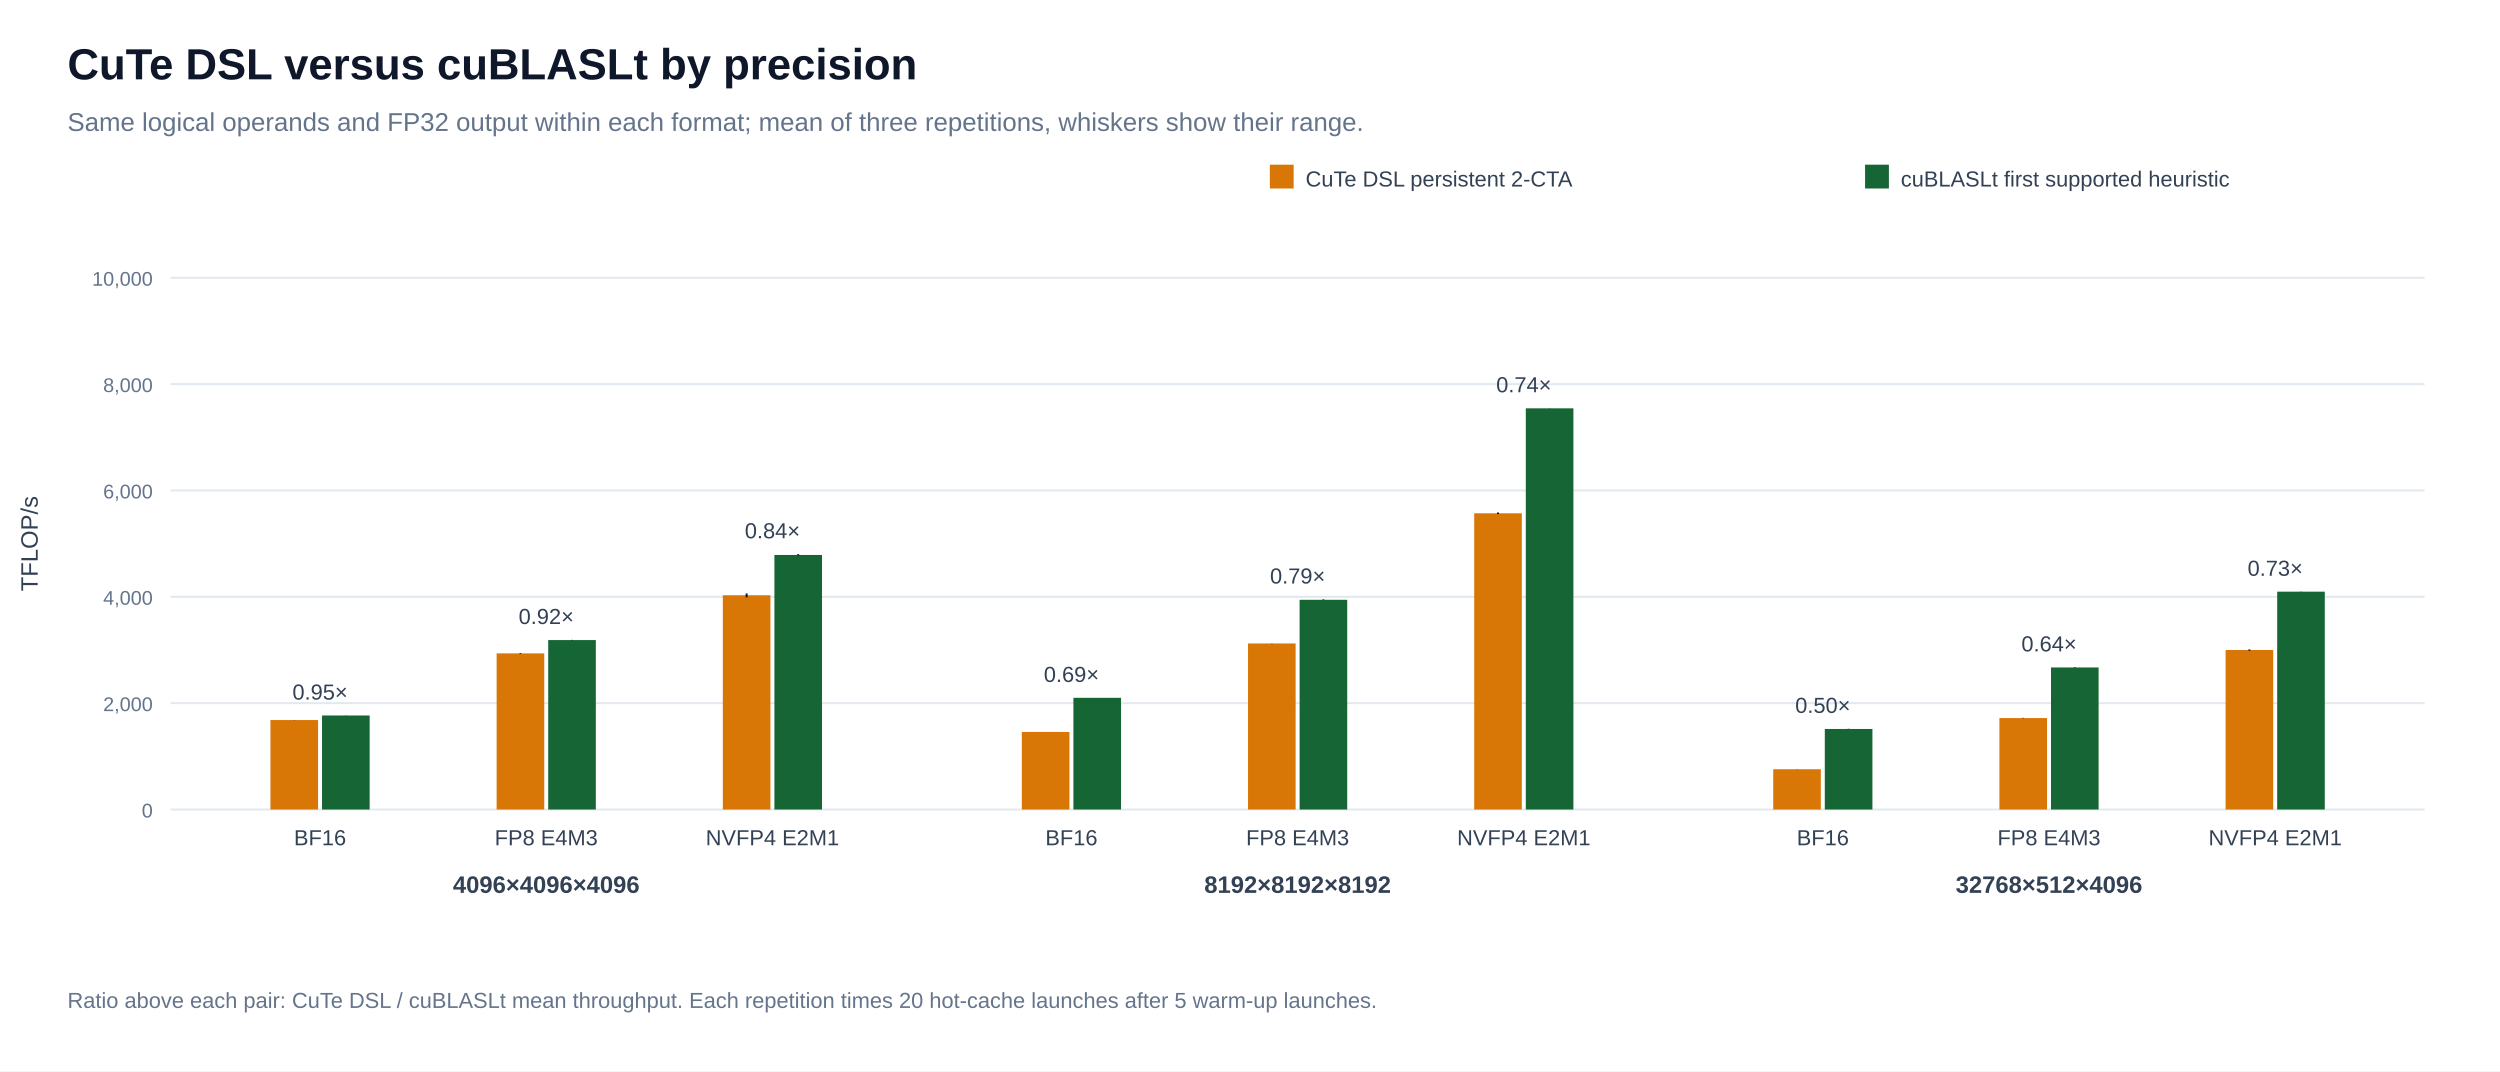
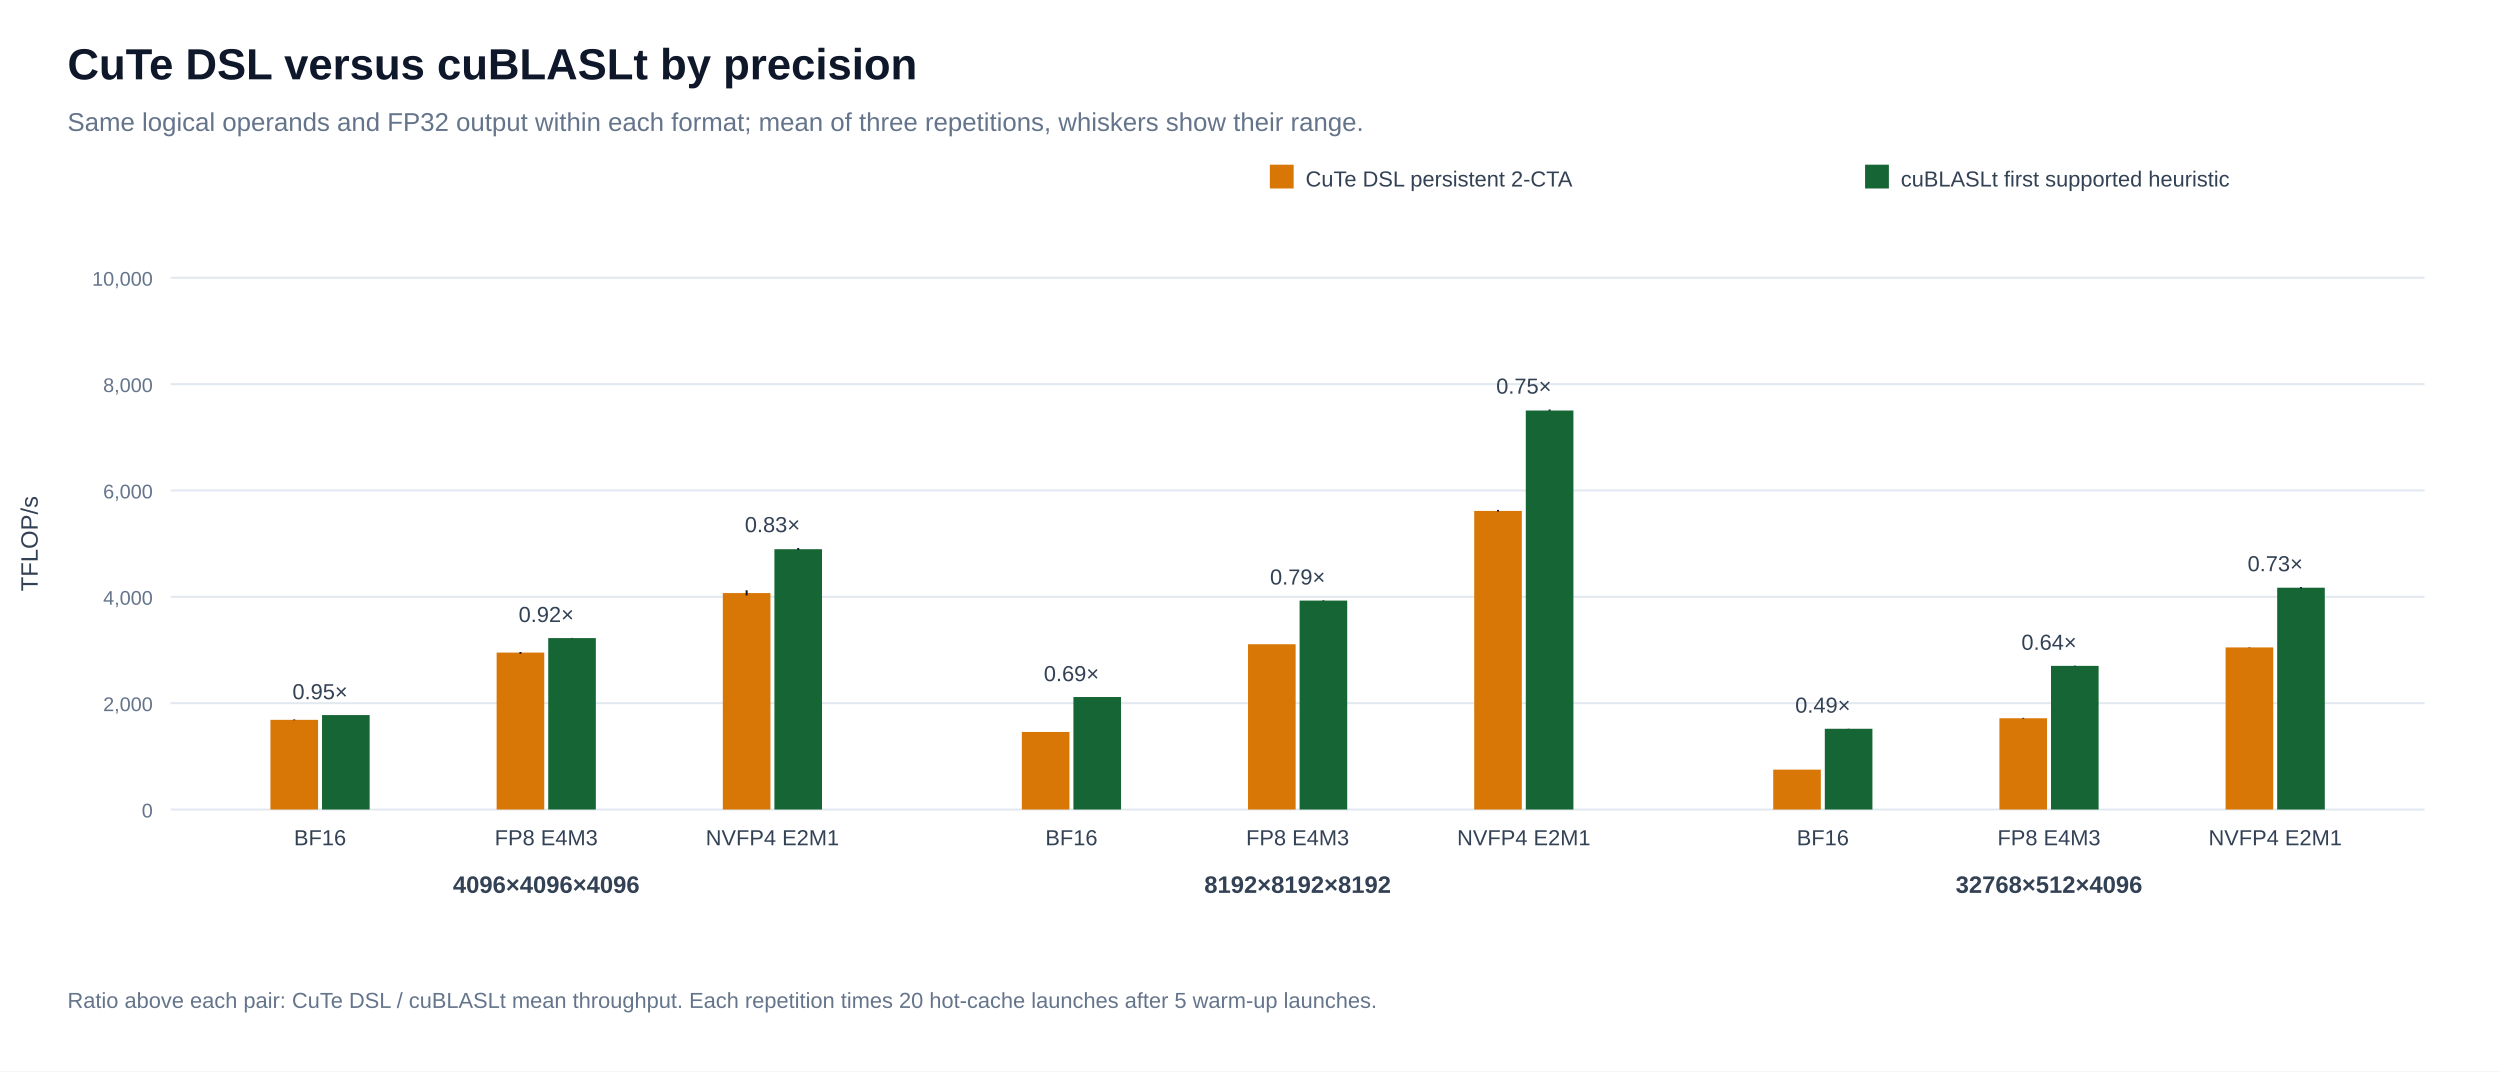
<svg xmlns="http://www.w3.org/2000/svg" width="1260" height="540" viewBox="0 0 1260 540" role="img" aria-label="CuTe DSL versus cuBLASLt by precision">
  <rect width="100%" height="100%" fill="#ffffff" />
  <text x="34.0" y="40.0" font-family="Arial, sans-serif" font-size="22" fill="#0f172a" font-weight="700">CuTe DSL versus cuBLASLt by precision</text>
  <text x="34.0" y="66.0" font-family="Arial, sans-serif" font-size="13" fill="#64748b">Same logical operands and FP32 output within each format; mean of three repetitions, whiskers show their range.</text>
  <line x1="86" y1="408.0" x2="1222" y2="408.0" stroke="#e2e8f0" />
  <text x="77.0" y="412.0" font-family="Arial, sans-serif" font-size="10" fill="#64748b" text-anchor="end">0</text>
  <line x1="86" y1="354.4" x2="1222" y2="354.4" stroke="#e2e8f0" />
  <text x="77.0" y="358.4" font-family="Arial, sans-serif" font-size="10" fill="#64748b" text-anchor="end">2,000</text>
  <line x1="86" y1="300.8" x2="1222" y2="300.8" stroke="#e2e8f0" />
  <text x="77.0" y="304.8" font-family="Arial, sans-serif" font-size="10" fill="#64748b" text-anchor="end">4,000</text>
  <line x1="86" y1="247.2" x2="1222" y2="247.2" stroke="#e2e8f0" />
  <text x="77.0" y="251.2" font-family="Arial, sans-serif" font-size="10" fill="#64748b" text-anchor="end">6,000</text>
  <line x1="86" y1="193.6" x2="1222" y2="193.6" stroke="#e2e8f0" />
  <text x="77.0" y="197.6" font-family="Arial, sans-serif" font-size="10" fill="#64748b" text-anchor="end">8,000</text>
  <line x1="86" y1="140.0" x2="1222" y2="140.0" stroke="#e2e8f0" />
  <text x="77.0" y="144.0" font-family="Arial, sans-serif" font-size="10" fill="#64748b" text-anchor="end">10,000</text>
  <rect x="640" y="83" width="12" height="12" fill="#d97706" />
  <text x="658.0" y="94.0" font-family="Arial, sans-serif" font-size="11" fill="#334155">CuTe DSL persistent 2-CTA</text>
  <rect x="940" y="83" width="12" height="12" fill="#166534" />
  <text x="958.0" y="94.0" font-family="Arial, sans-serif" font-size="11" fill="#334155">cuBLASLt first supported heuristic</text>
-   <rect x="136.3" y="362.9" width="24" height="45.1" fill="#d97706" />
-   <line x1="148.3" y1="363.0" x2="148.3" y2="362.9" stroke="#0f172a" />
-   <rect x="162.3" y="360.6" width="24" height="47.4" fill="#166534" />
-   <line x1="174.3" y1="360.7" x2="174.3" y2="360.6" stroke="#0f172a" />
-   <text x="161.3" y="352.6" font-family="Arial, sans-serif" font-size="11" fill="#334155" text-anchor="middle">0.95×</text>
+   <rect x="136.3" y="362.8" width="24" height="45.2" fill="#d97706" />
+   <line x1="148.3" y1="363.0" x2="148.3" y2="362.6" stroke="#0f172a" />
+   <rect x="162.3" y="360.4" width="24" height="47.6" fill="#166534" />
+   <line x1="174.3" y1="360.4" x2="174.3" y2="360.4" stroke="#0f172a" />
+   <text x="161.3" y="352.4" font-family="Arial, sans-serif" font-size="11" fill="#334155" text-anchor="middle">0.95×</text>
  <text x="161.3" y="426.0" font-family="Arial, sans-serif" font-size="11" fill="#334155" text-anchor="middle">BF16</text>
-   <rect x="250.3" y="329.3" width="24" height="78.7" fill="#d97706" />
-   <line x1="262.3" y1="329.5" x2="262.3" y2="329.1" stroke="#0f172a" />
-   <rect x="276.3" y="322.6" width="24" height="85.4" fill="#166534" />
-   <line x1="288.3" y1="322.7" x2="288.3" y2="322.5" stroke="#0f172a" />
-   <text x="275.3" y="314.5" font-family="Arial, sans-serif" font-size="11" fill="#334155" text-anchor="middle">0.92×</text>
+   <rect x="250.3" y="328.9" width="24" height="79.1" fill="#d97706" />
+   <line x1="262.3" y1="329.5" x2="262.3" y2="328.6" stroke="#0f172a" />
+   <rect x="276.3" y="321.6" width="24" height="86.4" fill="#166534" />
+   <line x1="288.3" y1="321.7" x2="288.3" y2="321.5" stroke="#0f172a" />
+   <text x="275.3" y="313.5" font-family="Arial, sans-serif" font-size="11" fill="#334155" text-anchor="middle">0.92×</text>
  <text x="275.3" y="426.0" font-family="Arial, sans-serif" font-size="11" fill="#334155" text-anchor="middle">FP8 E4M3</text>
-   <rect x="364.3" y="300.0" width="24" height="108.0" fill="#d97706" />
-   <line x1="376.3" y1="301.1" x2="376.3" y2="299.1" stroke="#0f172a" />
-   <rect x="390.3" y="279.7" width="24" height="128.3" fill="#166534" />
-   <line x1="402.3" y1="280.0" x2="402.3" y2="279.3" stroke="#0f172a" />
-   <text x="389.3" y="271.3" font-family="Arial, sans-serif" font-size="11" fill="#334155" text-anchor="middle">0.84×</text>
+   <rect x="364.3" y="298.9" width="24" height="109.1" fill="#d97706" />
+   <line x1="376.3" y1="300.1" x2="376.3" y2="297.5" stroke="#0f172a" />
+   <rect x="390.3" y="276.8" width="24" height="131.2" fill="#166534" />
+   <line x1="402.3" y1="277.2" x2="402.3" y2="276.2" stroke="#0f172a" />
+   <text x="389.3" y="268.2" font-family="Arial, sans-serif" font-size="11" fill="#334155" text-anchor="middle">0.83×</text>
  <text x="389.3" y="426.0" font-family="Arial, sans-serif" font-size="11" fill="#334155" text-anchor="middle">NVFP4 E2M1</text>
  <text x="275.3" y="450.0" font-family="Arial, sans-serif" font-size="12" fill="#334155" text-anchor="middle" font-weight="700">4096×4096×4096</text>
  <rect x="515.0" y="368.9" width="24" height="39.1" fill="#d97706" />
  <line x1="527.0" y1="368.9" x2="527.0" y2="368.9" stroke="#0f172a" />
-   <rect x="541.0" y="351.7" width="24" height="56.3" fill="#166534" />
-   <line x1="553.0" y1="351.7" x2="553.0" y2="351.7" stroke="#0f172a" />
-   <text x="540.0" y="343.7" font-family="Arial, sans-serif" font-size="11" fill="#334155" text-anchor="middle">0.69×</text>
+   <rect x="541.0" y="351.3" width="24" height="56.7" fill="#166534" />
+   <line x1="553.0" y1="351.3" x2="553.0" y2="351.3" stroke="#0f172a" />
+   <text x="540.0" y="343.3" font-family="Arial, sans-serif" font-size="11" fill="#334155" text-anchor="middle">0.69×</text>
  <text x="540.0" y="426.0" font-family="Arial, sans-serif" font-size="11" fill="#334155" text-anchor="middle">BF16</text>
-   <rect x="629.0" y="324.3" width="24" height="83.7" fill="#d97706" />
-   <line x1="641.0" y1="324.3" x2="641.0" y2="324.2" stroke="#0f172a" />
-   <rect x="655.0" y="302.3" width="24" height="105.7" fill="#166534" />
-   <line x1="667.0" y1="302.4" x2="667.0" y2="302.1" stroke="#0f172a" />
-   <text x="654.0" y="294.1" font-family="Arial, sans-serif" font-size="11" fill="#334155" text-anchor="middle">0.79×</text>
+   <rect x="629.0" y="324.7" width="24" height="83.3" fill="#d97706" />
+   <line x1="641.0" y1="324.7" x2="641.0" y2="324.7" stroke="#0f172a" />
+   <rect x="655.0" y="302.7" width="24" height="105.3" fill="#166534" />
+   <line x1="667.0" y1="302.9" x2="667.0" y2="302.6" stroke="#0f172a" />
+   <text x="654.0" y="294.6" font-family="Arial, sans-serif" font-size="11" fill="#334155" text-anchor="middle">0.79×</text>
  <text x="654.0" y="426.0" font-family="Arial, sans-serif" font-size="11" fill="#334155" text-anchor="middle">FP8 E4M3</text>
-   <rect x="743.0" y="258.7" width="24" height="149.3" fill="#d97706" />
-   <line x1="755.0" y1="259.1" x2="755.0" y2="258.3" stroke="#0f172a" />
-   <rect x="769.0" y="205.8" width="24" height="202.2" fill="#166534" />
-   <line x1="781.0" y1="205.8" x2="781.0" y2="205.7" stroke="#0f172a" />
-   <text x="768.0" y="197.7" font-family="Arial, sans-serif" font-size="11" fill="#334155" text-anchor="middle">0.74×</text>
+   <rect x="743.0" y="257.5" width="24" height="150.5" fill="#d97706" />
+   <line x1="755.0" y1="257.8" x2="755.0" y2="257.0" stroke="#0f172a" />
+   <rect x="769.0" y="206.9" width="24" height="201.1" fill="#166534" />
+   <line x1="781.0" y1="207.1" x2="781.0" y2="206.4" stroke="#0f172a" />
+   <text x="768.0" y="198.4" font-family="Arial, sans-serif" font-size="11" fill="#334155" text-anchor="middle">0.75×</text>
  <text x="768.0" y="426.0" font-family="Arial, sans-serif" font-size="11" fill="#334155" text-anchor="middle">NVFP4 E2M1</text>
  <text x="654.0" y="450.0" font-family="Arial, sans-serif" font-size="12" fill="#334155" text-anchor="middle" font-weight="700">8192×8192×8192</text>
-   <rect x="893.7" y="387.7" width="24" height="20.3" fill="#d97706" />
-   <line x1="905.7" y1="387.8" x2="905.7" y2="387.7" stroke="#0f172a" />
-   <rect x="919.7" y="367.4" width="24" height="40.6" fill="#166534" />
-   <line x1="931.7" y1="367.4" x2="931.7" y2="367.3" stroke="#0f172a" />
-   <text x="918.7" y="359.3" font-family="Arial, sans-serif" font-size="11" fill="#334155" text-anchor="middle">0.50×</text>
+   <rect x="893.7" y="387.9" width="24" height="20.1" fill="#d97706" />
+   <line x1="905.7" y1="387.9" x2="905.7" y2="387.9" stroke="#0f172a" />
+   <rect x="919.7" y="367.3" width="24" height="40.7" fill="#166534" />
+   <line x1="931.7" y1="367.3" x2="931.7" y2="367.2" stroke="#0f172a" />
+   <text x="918.7" y="359.2" font-family="Arial, sans-serif" font-size="11" fill="#334155" text-anchor="middle">0.49×</text>
  <text x="918.7" y="426.0" font-family="Arial, sans-serif" font-size="11" fill="#334155" text-anchor="middle">BF16</text>
-   <rect x="1007.7" y="361.9" width="24" height="46.1" fill="#d97706" />
-   <line x1="1019.7" y1="362.0" x2="1019.7" y2="361.8" stroke="#0f172a" />
-   <rect x="1033.7" y="336.4" width="24" height="71.6" fill="#166534" />
-   <line x1="1045.7" y1="336.6" x2="1045.7" y2="336.3" stroke="#0f172a" />
-   <text x="1032.7" y="328.3" font-family="Arial, sans-serif" font-size="11" fill="#334155" text-anchor="middle">0.64×</text>
+   <rect x="1007.7" y="362.0" width="24" height="46.0" fill="#d97706" />
+   <line x1="1019.7" y1="362.2" x2="1019.7" y2="361.8" stroke="#0f172a" />
+   <rect x="1033.7" y="335.6" width="24" height="72.4" fill="#166534" />
+   <line x1="1045.7" y1="335.8" x2="1045.7" y2="335.5" stroke="#0f172a" />
+   <text x="1032.7" y="327.5" font-family="Arial, sans-serif" font-size="11" fill="#334155" text-anchor="middle">0.64×</text>
  <text x="1032.7" y="426.0" font-family="Arial, sans-serif" font-size="11" fill="#334155" text-anchor="middle">FP8 E4M3</text>
-   <rect x="1121.7" y="327.6" width="24" height="80.4" fill="#d97706" />
-   <line x1="1133.7" y1="328.0" x2="1133.7" y2="327.3" stroke="#0f172a" />
-   <rect x="1147.7" y="298.2" width="24" height="109.8" fill="#166534" />
-   <line x1="1159.7" y1="298.3" x2="1159.7" y2="298.2" stroke="#0f172a" />
-   <text x="1146.7" y="290.2" font-family="Arial, sans-serif" font-size="11" fill="#334155" text-anchor="middle">0.73×</text>
+   <rect x="1121.7" y="326.3" width="24" height="81.7" fill="#d97706" />
+   <line x1="1133.7" y1="326.4" x2="1133.7" y2="326.2" stroke="#0f172a" />
+   <rect x="1147.7" y="296.2" width="24" height="111.8" fill="#166534" />
+   <line x1="1159.7" y1="296.6" x2="1159.7" y2="295.9" stroke="#0f172a" />
+   <text x="1146.7" y="287.9" font-family="Arial, sans-serif" font-size="11" fill="#334155" text-anchor="middle">0.73×</text>
  <text x="1146.7" y="426.0" font-family="Arial, sans-serif" font-size="11" fill="#334155" text-anchor="middle">NVFP4 E2M1</text>
  <text x="1032.7" y="450.0" font-family="Arial, sans-serif" font-size="12" fill="#334155" text-anchor="middle" font-weight="700">32768×512×4096</text>
  <text x="19.0" y="274.0" font-family="Arial, sans-serif" font-size="12" fill="#334155" text-anchor="middle" transform="rotate(-90 19 274)">TFLOP/s</text>
  <text x="34.0" y="508.0" font-family="Arial, sans-serif" font-size="11" fill="#64748b">Ratio above each pair: CuTe DSL / cuBLASLt mean throughput. Each repetition times 20 hot-cache launches after 5 warm-up launches.</text>
</svg>
